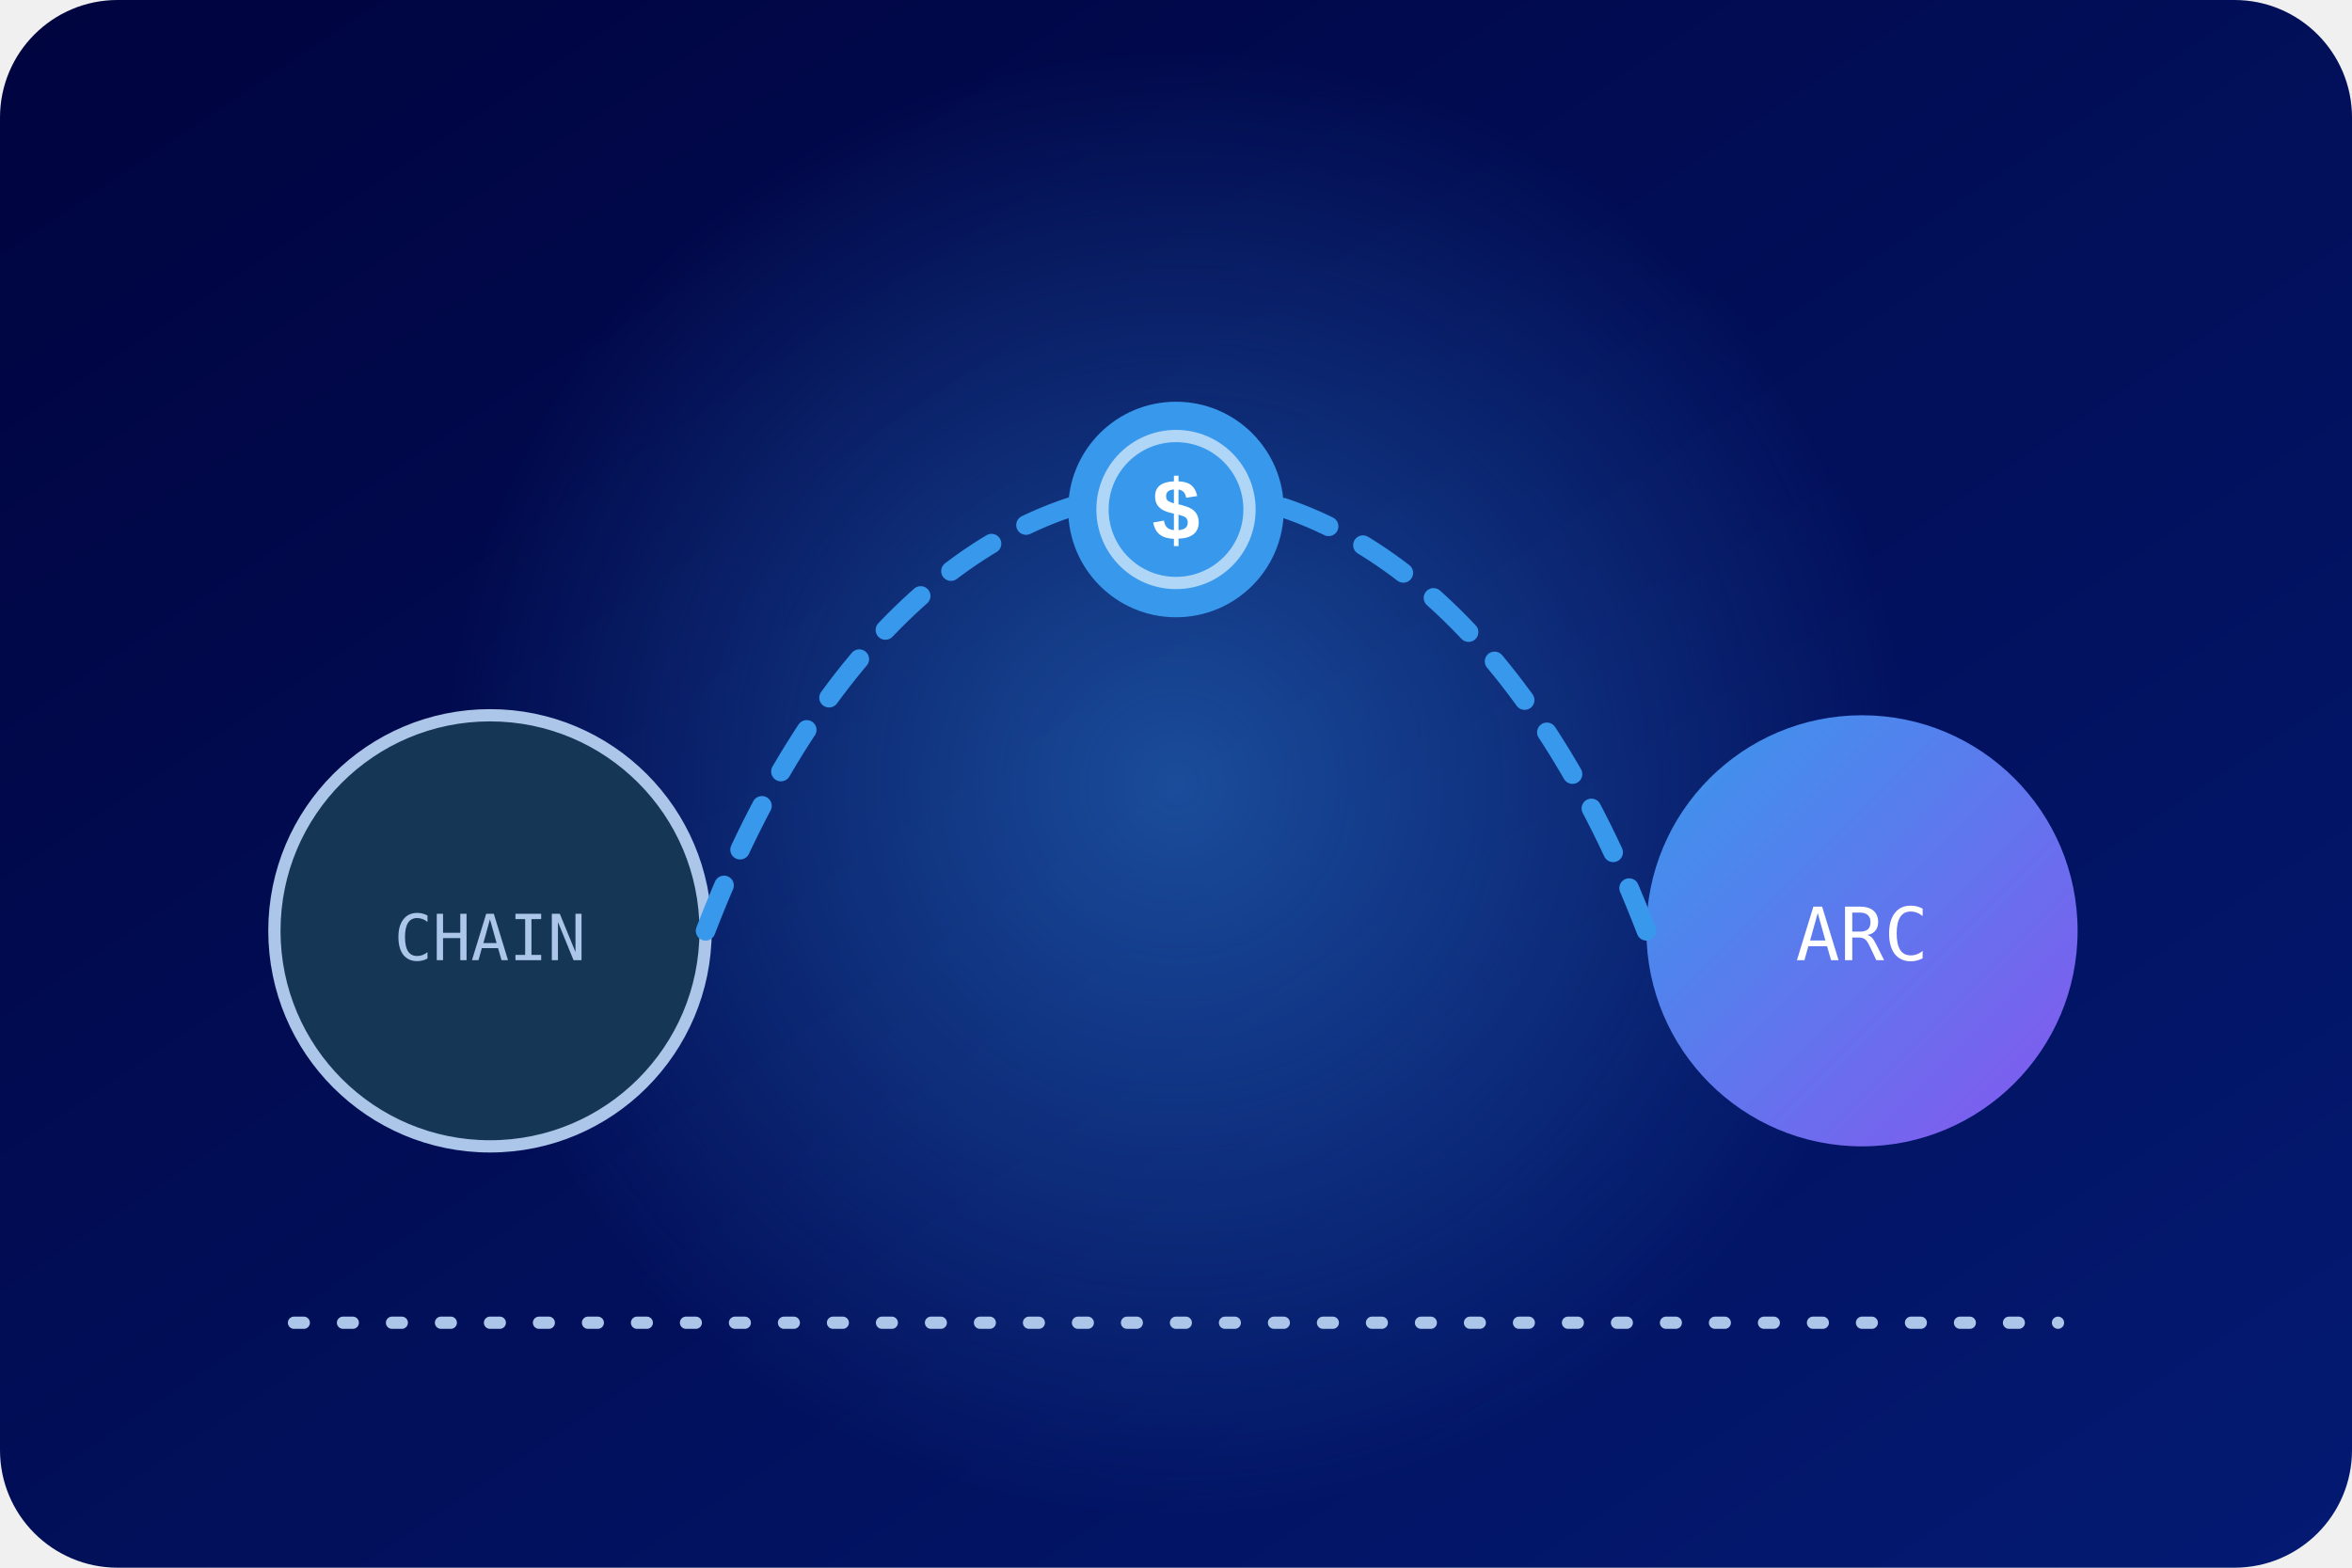
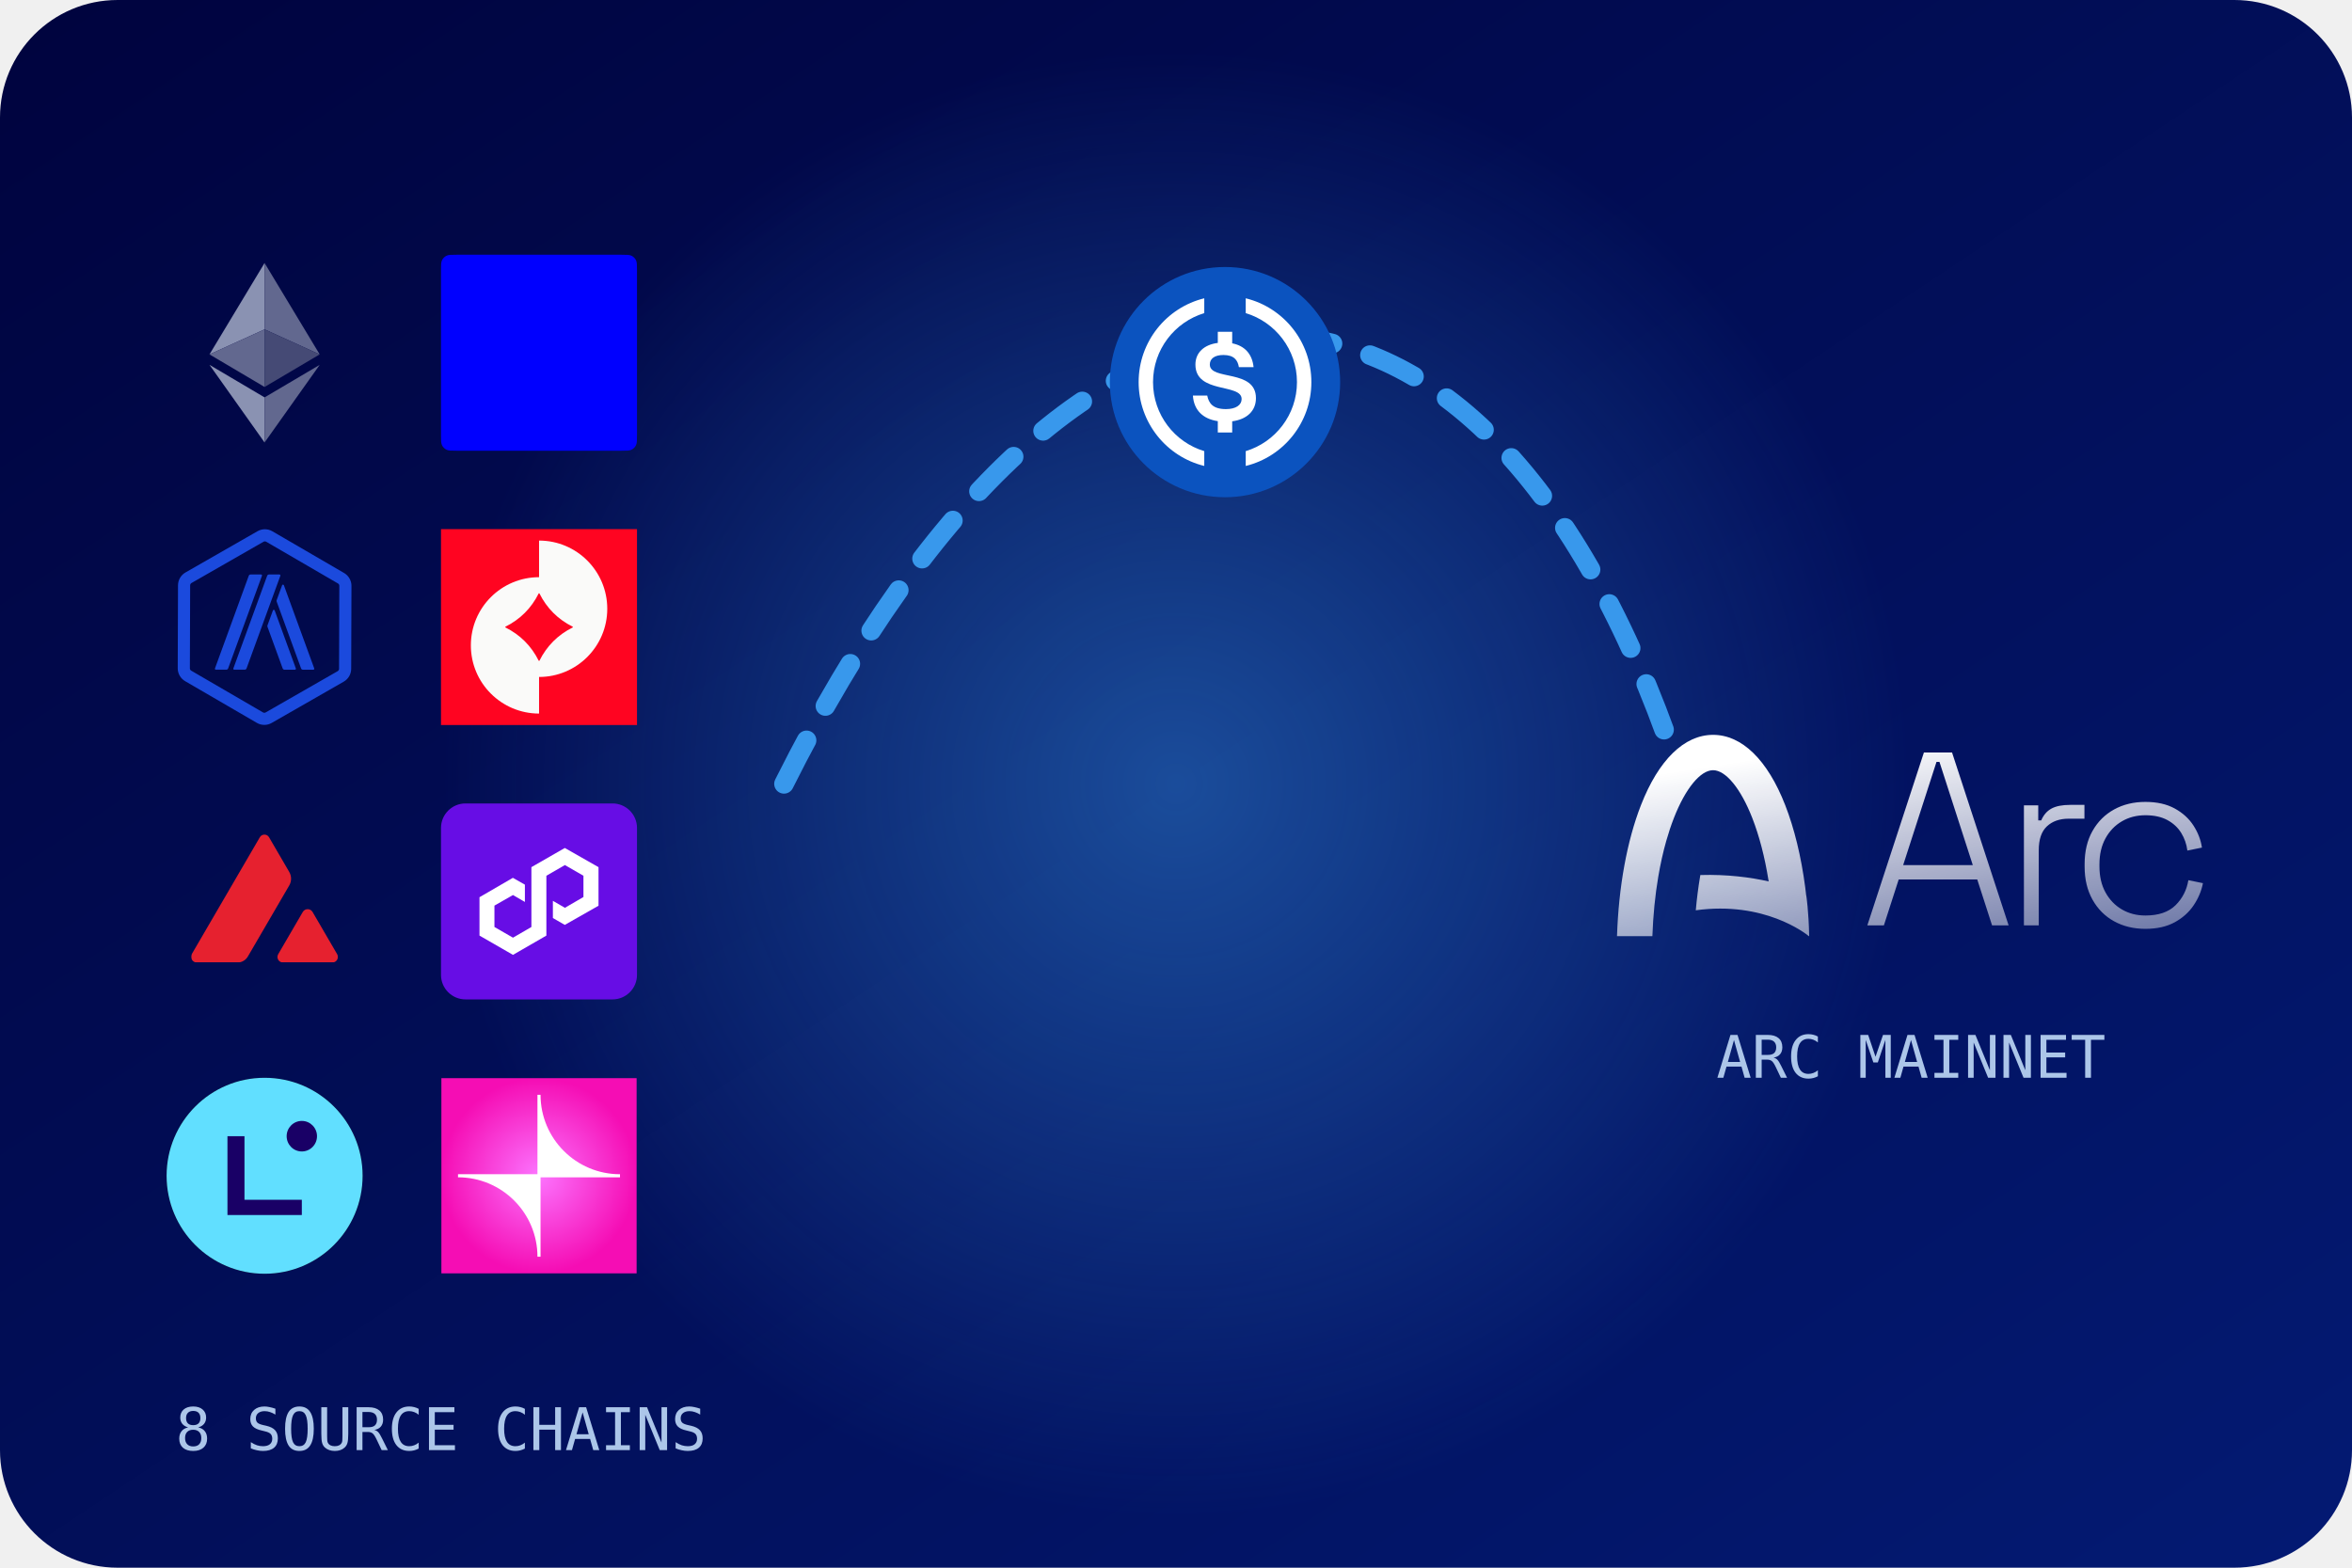
<svg xmlns="http://www.w3.org/2000/svg" width="480" height="320" viewBox="0 0 480 320">
  <defs>
    <linearGradient id="bg" x1="0" y1="0" x2="1" y2="1">
      <stop offset="0" stop-color="#00033E" />
      <stop offset="1" stop-color="#031A73" />
    </linearGradient>
    <linearGradient id="g" x1="0" y1="0" x2="1" y2="1">
      <stop offset="0" stop-color="#3898EC" />
      <stop offset="1" stop-color="#8656EF" />
    </linearGradient>
    <radialGradient id="glow">
      <stop offset="0" stop-color="#3898EC" stop-opacity=".45" />
      <stop offset="1" stop-color="#3898EC" stop-opacity="0" />
    </radialGradient>
  </defs>
  <rect width="480" height="320" rx="24" fill="url(#bg)" />
  <circle cx="240" cy="160" r="150" fill="url(#glow)" />
  <g fill="none" stroke="#ACC6E9" stroke-width="2.5" stroke-linecap="round" stroke-linejoin="round">
-     <circle cx="100" cy="190" r="44" fill="#153655" />
-     <circle cx="380" cy="190" r="44" fill="url(#g)" stroke="none" />
-     <path d="M144 190C190 70 290 70 336 190" stroke="#3898EC" stroke-width="4" stroke-dasharray="10 8" />
-     <circle cx="240" cy="104" r="22" fill="#3898EC" stroke="none" />
-     <circle cx="240" cy="104" r="15" stroke="#FFFFFF" stroke-opacity=".6" />
-     <text x="240" y="110.16" font-family="DM Sans,Arial" font-weight="700" font-size="17.6" fill="#FFFFFF" stroke="none" text-anchor="middle">$</text>
-     <text x="100" y="196" font-family="Space Mono,monospace" font-size="13" fill="#ACC6E9" stroke="none" text-anchor="middle">CHAIN</text>
-     <text x="380" y="196" font-family="Space Mono,monospace" font-size="15" fill="#FFFFFF" stroke="none" text-anchor="middle">ARC</text>
-     <path d="M60 270h360" stroke-dasharray="2 8" />
+     <svg x="34" y="52" width="40" height="40" viewBox="0 0 1920 1920" preserveAspectRatio="xMidYMid meet" stroke="none" stroke-width="0">
+       <path d="m959.8 80.7-539.7 895.6 539.7-245.3z" fill="#8a92b2" />
+       <path d="m959.8 731-539.7 245.3 539.7 319.1z" fill="#62688f" />
+       <path d="m1499.6 976.3-539.8-895.6v650.3z" fill="#62688f" />
+       <path d="m959.8 1295.4 539.8-319.1-539.8-245.3z" fill="#454a75" />
+       <path d="m420.1 1078.7 539.7 760.6v-441.7z" fill="#8a92b2" />
+       <path d="m959.8 1397.6v441.7l540.1-760.6z" fill="#62688f" />
+     </svg>
+     <svg x="90" y="52" width="40" height="40" viewBox="0 0 1280 1280" preserveAspectRatio="xMidYMid meet" stroke="none" stroke-width="0">
+       <defs>
+     
+   </defs>
+       <path style="fill: blue;" d="M0,101.12c0-34.64,0-51.95,6.53-65.28,6.25-12.76,16.56-23.07,29.32-29.32C49.17,0,66.48,0,101.12,0h1077.76c34.63,0,51.96,0,65.28,6.53,12.75,6.25,23.06,16.56,29.32,29.32,6.52,13.32,6.52,30.64,6.52,65.28v1077.76c0,34.63,0,51.96-6.52,65.28-6.26,12.75-16.57,23.06-29.32,29.32-13.32,6.52-30.65,6.52-65.28,6.52H101.12c-34.64,0-51.95,0-65.28-6.52-12.76-6.26-23.07-16.57-29.32-29.32-6.53-13.32-6.53-30.65-6.53-65.28V101.12Z" />
+     </svg>
+     <svg x="34" y="108" width="40" height="40" viewBox="0 0 1080 1218.5" preserveAspectRatio="xMidYMid meet" stroke="none" stroke-width="0">
+       <g>
+         <path style="fill:#1B4ADD;" d="M541.8,76.4c2.9,0,5.8,0.8,8.4,2.3l446.1,259.5c5.2,3,8.4,8.6,8.3,14.5l-1.7,516.1c0,6-3.2,11.5-8.4,14.5   l-447.8,256.6c-2.5,1.5-5.5,2.2-8.4,2.2c-2.9,0-5.8-0.8-8.4-2.3L83.8,880.3c-5.2-3-8.4-8.6-8.3-14.5l1.7-516.1   c0-6,3.2-11.5,8.4-14.5L533.4,78.6C535.9,77.1,538.8,76.4,541.8,76.4 M542,1c-15.9-0.1-31.8,4-46.1,12.2L48.1,269.7   c-28.6,16.4-46.2,46.7-46.4,79.7L0,865.5c-0.1,32.9,17.4,63.4,45.8,80L491.9,1205c14.2,8.3,30.1,12.4,46.1,12.5   c15.9,0.1,31.8-4,46.1-12.2l447.8-256.6c28.6-16.4,46.2-46.7,46.4-79.7L1080,353c0.1-32.9-17.4-63.4-45.8-80L588.1,13.5   C573.8,5.2,557.9,1,542,1L542,1z" />
+         <path style="fill:#1B4ADD;" d="M632.4,282.3H567c-4.9,0-9.3,3.1-11,7.7L345.8,866.4c-1.4,3.8,1.4,7.8,5.5,7.8h65.4c4.9,0,9.3-3.1,11-7.7   l210.3-576.5C639.2,286.3,636.4,282.3,632.4,282.3z M518,282.3h-65.4c-4.9,0-9.3,3.1-11,7.7L231.4,866.4c-1.4,3.8,1.4,7.8,5.5,7.8   h65.4c4.9,0,9.3-3.1,11-7.7l210.3-576.5C524.9,286.3,522.1,282.3,518,282.3z M602.7,505.8c-1.9-5.1-9.1-5.1-11,0l-34,93.2   c-0.9,2.6-0.9,5.4,0,8l94.7,259.6c1.7,4.6,6.1,7.7,11,7.7h65.4c4.1,0,6.9-4,5.5-7.8L602.7,505.8z M848.6,866.4L659.9,349.1   c-1.9-5.1-9.1-5.1-11,0l-34,93.2c-0.9,2.6-0.9,5.4,0,8l151.9,416.3c1.7,4.6,6.1,7.7,11,7.7h65.4C847.1,874.2,850,870.2,848.6,866.4   z" />
+       </g>
+     </svg>
+     <svg x="90" y="108" width="40" height="40" viewBox="0 0 1024 1024" preserveAspectRatio="xMidYMid meet" stroke="none" stroke-width="0">
+       <rect width="1024" height="1024" fill="#FF0421" />
+       <path d="M512.337 60C709.109 60 868.674 219.564 868.674 416.336C868.674 613.11 709.109 772.676 512.337 772.676V963.972C315.563 963.972 156 804.406 156 607.635C156 410.861 315.563 251.298 512.337 251.298V60ZM510.686 335.693C471.976 413.412 413.762 471.624 336.043 510.334V513.637C413.762 552.346 471.976 610.558 510.686 688.277H513.988C552.695 610.558 610.91 552.346 688.629 513.637V510.334C610.91 471.624 552.695 413.412 513.988 335.693H510.686Z" fill="#FAFAF9" />
+     </svg>
+     <svg x="34" y="164" width="40" height="40" viewBox="0 0 32 32" preserveAspectRatio="xMidYMid meet" stroke="none" stroke-width="0">
+       <g clip-path="url(#avalanche_clip0_12735_7096)">
+         <mask id="avalanche_mask0_12735_7096" style="mask-type:luminance" maskUnits="userSpaceOnUse" x="4" y="5" width="24" height="21">
+           <path d="M27.983 5H4V26H27.983V5Z" fill="white" />
+         </mask>
+         <g mask="url(#avalanche_mask0_12735_7096)">
+           <path d="M19.019 25.98H27.047C27.755 25.98 28.198 25.22 27.843 24.612L23.83 17.721C23.475 17.113 22.591 17.113 22.236 17.721L18.223 24.612C17.868 25.22 18.311 25.98 19.019 25.98Z" fill="#E6212F" />
+           <path d="M20.022 11.185L16.724 5.52C16.39 4.947 15.556 4.947 15.223 5.52L4.128 24.57C3.764 25.197 4.22 25.98 4.95 25.98H11.556C12.26 25.98 12.911 25.607 13.262 25.003L20.022 13.396C20.421 12.712 20.421 11.869 20.022 11.185Z" fill="#E6212F" />
+         </g>
+       </g>
+       <defs>
+         <clipPath id="avalanche_clip0_12735_7096">
+           <rect width="24" height="21" fill="white" transform="translate(4 5)" />
+         </clipPath>
+       </defs>
+     </svg>
+     <svg x="90" y="164" width="40" height="40" viewBox="0 0 32 32" preserveAspectRatio="xMidYMid meet" stroke="none" stroke-width="0">
+       <rect width="32" height="32" rx="4" fill="#670de5" />
+       <g transform="translate(6.284 6.293) scale(0.8)">
+         <path d="M17.41 1.224L10.595 5.138V17.354L6.835 19.534L3.051 17.352V12.991L6.835 10.83L9.267 12.241V8.712L6.813 7.319L0 11.277V19.108L6.836 23.044L13.65 19.108V6.893L17.433 4.712L21.215 6.893V11.235L17.433 13.436L14.979 12.013V15.524L17.41 16.926L24.291 13.012V5.138L17.41 1.224Z" fill="#ffffff" />
+       </g>
+     </svg>
+     <svg x="34" y="220" width="40" height="40" viewBox="0 0 1080 1080" preserveAspectRatio="xMidYMid meet" stroke="none" stroke-width="0">
+       <g clip-path="url(#linea_clip0_252_66494)">
+         <rect width="1080" height="1080" rx="540" fill="#121212" />
+         <path d="M1080 0H0V1080H1080V0Z" fill="#61DFFF" />
+         <path d="M745.138 756.429H335.357V321.9H429.116V672.216H745.138V756.384V756.429Z" fill="#190066" />
+         <path d="M745.137 406.068C791.327 406.068 828.771 368.384 828.771 321.9C828.771 275.416 791.327 237.733 745.137 237.733C698.948 237.733 661.504 275.416 661.504 321.9C661.504 368.384 698.948 406.068 745.137 406.068Z" fill="#190066" />
+       </g>
+       <defs>
+         <clipPath id="linea_clip0_252_66494">
+           <rect width="1080" height="1080" rx="540" fill="white" />
+         </clipPath>
+       </defs>
+     </svg>
+     <svg x="90" y="220" width="40" height="40" viewBox="0 0 257 256" preserveAspectRatio="xMidYMid meet" stroke="none" stroke-width="0">
+       <rect width="256" height="256" transform="translate(0.5)" fill="url(#unichain_paint0_radial_1246_2747)" />
+       <path d="M234.684 125.98C177.129 125.98 130.52 79.325 130.52 21.816H126.48V125.98H22.316V130.02C79.871 130.02 126.48 176.675 126.48 234.184H130.52V130.02H234.684V125.98Z" fill="white" />
+       <defs>
+         <radialGradient id="unichain_paint0_radial_1246_2747" cx="0" cy="0" r="1" gradientUnits="userSpaceOnUse" gradientTransform="translate(128 128) rotate(90) scale(128)">
+           <stop stop-color="#FC74FE" />
+           <stop offset="1" stop-color="#F50DB4" />
+         </radialGradient>
+       </defs>
+     </svg>
+     <path d="M160 160C220 40 300 40 340 150" stroke="#3898EC" stroke-width="4" stroke-dasharray="10 8" />
+     <svg x="226" y="54" width="48" height="48" viewBox="0 0 96 96" preserveAspectRatio="xMidYMid meet" stroke="none" stroke-width="0">
+       <path d="M48 95C73.957 95 95 73.957 95 48C95 22.043 73.957 1 48 1C22.043 1 1 22.043 1 48C1 73.957 22.043 95 48 95Z" fill="#0B53BF" />
+       <path d="M56.461 13.778V19.829C68.534 23.472 77.376 34.693 77.376 48C77.376 61.307 68.534 72.528 56.461 76.17V82.222C71.853 78.462 83.251 64.567 83.251 48C83.251 31.432 71.853 17.538 56.461 13.778Z" fill="white" />
+       <path d="M18.625 48C18.625 34.693 27.467 23.472 39.54 19.829V13.778C24.148 17.538 12.75 31.432 12.75 48C12.75 64.567 24.148 78.462 39.54 82.222V76.17C27.467 72.557 18.625 61.307 18.625 48Z" fill="white" />
+       <path d="M60.632 54.551C60.632 42.536 41.803 47.471 41.803 40.833C41.803 38.453 43.712 36.926 47.354 36.926C51.702 36.926 53.2 39.041 53.67 41.89H59.663C59.128 36.543 56.059 33.166 50.938 32.16V27.438H45.063V31.992C39.453 32.706 35.928 35.973 35.928 40.833C35.928 52.906 54.786 48.382 54.786 54.903C54.786 57.371 52.407 59.016 48.383 59.016C43.124 59.016 41.391 56.695 40.745 53.493H34.899C35.278 59.35 38.89 63.016 45.063 63.931V68.562H50.938V63.992C56.963 63.214 60.632 59.709 60.632 54.551Z" fill="white" />
+     </svg>
+     <svg x="330" y="150" width="120" height="41.096" viewBox="0 0 146 50" preserveAspectRatio="xMidYMid meet" stroke="none" stroke-width="0">
+       <path d="M23.857 0C31.012 0 37.371 6.198 41.766 17.452C44.051 23.306 45.733 30.26 46.73 37.826C46.819 38.502 46.894 39.189 46.972 39.874C46.997 39.916 47.012 39.955 47.007 39.987C47.007 39.987 47.592 43.645 47.717 50H47.651C46.783 49.287 36.54 41.239 19.561 43.569C19.818 40.696 20.17 37.9 20.625 35.221C20.648 35.084 20.675 34.951 20.699 34.815C27.358 34.615 33.188 35.388 37.657 36.401C37.641 36.295 37.626 36.187 37.609 36.081C36.691 30.36 35.336 25.122 33.588 20.645C30.73 13.326 27.001 8.778 23.857 8.778C20.714 8.779 16.985 13.327 14.128 20.645C13.436 22.416 12.807 24.304 12.242 26.295C11.448 29.085 10.781 32.077 10.248 35.221C9.46 39.863 8.968 44.842 8.786 50H0C0.405 37.759 2.481 26.335 5.95 17.452C10.344 6.198 16.704 0 23.857 0ZM131.198 16.652C134.06 16.652 136.482 17.195 138.466 18.278C140.448 19.362 142.002 20.773 143.127 22.51C144.251 24.248 144.957 26.078 145.243 27.999L141.624 28.735C141.419 27.141 140.908 25.679 140.091 24.35C139.272 23.022 138.128 21.958 136.656 21.161C135.184 20.364 133.365 19.965 131.198 19.965C129.031 19.965 127.088 20.466 125.371 21.468C123.654 22.47 122.294 23.881 121.293 25.699C120.291 27.519 119.79 29.676 119.79 32.17V32.66C119.79 35.155 120.291 37.312 121.293 39.131C122.295 40.951 123.654 42.362 125.371 43.363C127.088 44.366 129.031 44.866 131.198 44.866C134.469 44.866 136.963 44.017 138.681 42.32C140.398 40.624 141.461 38.548 141.87 36.095L145.488 36.831C145.12 38.753 144.354 40.583 143.188 42.32C142.023 44.059 140.448 45.47 138.466 46.553C136.482 47.636 134.06 48.178 131.198 48.178C128.295 48.178 125.709 47.553 123.439 46.307C121.17 45.06 119.381 43.271 118.073 40.94C116.764 38.61 116.11 35.871 116.11 32.722V32.108C116.11 28.919 116.764 26.17 118.073 23.859C119.381 21.55 121.17 19.771 123.439 18.523C125.709 17.277 128.295 16.652 131.198 16.652ZM97.24 47.319H93.131L89.451 35.911H69.947L66.267 47.319H62.158L76.203 4.387H83.194L97.24 47.319ZM116.065 20.823H112.14C109.89 20.823 108.091 21.458 106.742 22.725C105.393 23.992 104.719 25.975 104.719 28.674V47.319H101.038V17.512H104.596V21.253H105.332C105.904 19.904 106.752 18.922 107.877 18.309C109.001 17.695 110.566 17.389 112.569 17.389H116.065V20.823ZM71.051 32.355H88.347L80.066 6.717H79.331L71.051 32.355Z" fill="url(#arclogoondark_paint0_linear_480_17187)" />
+       <defs>
+         <linearGradient id="arclogoondark_paint0_linear_480_17187" x1="72.744" y1="-3.33531e-06" x2="88.522" y2="100.812" gradientUnits="userSpaceOnUse">
+           <stop stop-color="white" />
+           <stop offset="1" stop-color="white" stop-opacity="0" />
+         </linearGradient>
+       </defs>
+     </svg>
+     <text x="90" y="296" font-family="Space Mono,monospace" font-size="12" fill="#ACC6E9" stroke="none" text-anchor="middle">8 SOURCE CHAINS</text>
+     <text x="390" y="220" font-family="Space Mono,monospace" font-size="12" fill="#ACC6E9" stroke="none" text-anchor="middle">ARC MAINNET</text>
  </g>
</svg>
